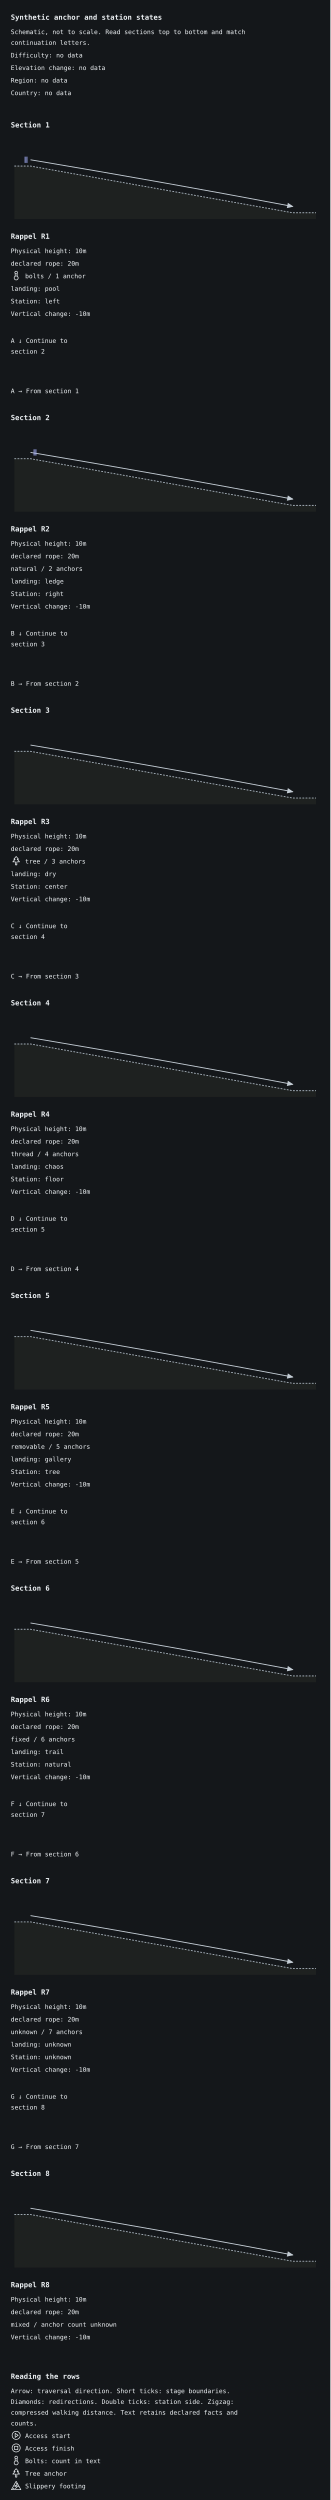
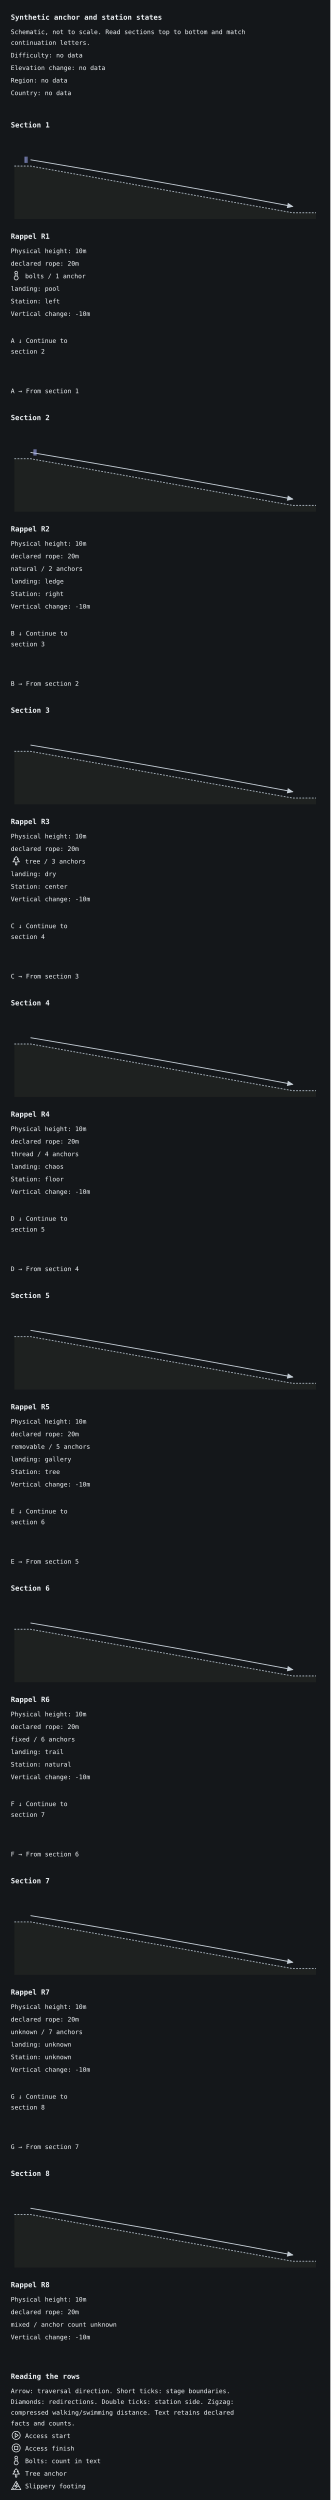
<svg xmlns="http://www.w3.org/2000/svg" role="img" lang="en" xml:lang="en" aria-labelledby="anchors-dark-title" aria-describedby="anchors-dark-description" viewBox="0 0 736 5570" width="736" height="5570" style="max-width: none; min-width: 736px; height: auto;" data-vrl-flow="rows">
  <defs>
    <marker id="anchors-dark-arrow" markerWidth="8" markerHeight="8" refX="6" refY="3" orient="auto" markerUnits="strokeWidth">
      <path d="M0,0 L0,6 L7,3 z" fill="#c3ccd4" />
    </marker>
  </defs>
  <rect x="0" y="0" width="736" height="5570" fill="#14171a" />
  <text x="24" y="44" font-family="ui-monospace, monospace" font-size="16" font-weight="700" fill="#eef2f5" xml:space="preserve">Synthetic anchor and station states</text>
  <text x="24" y="76" font-family="ui-monospace, monospace" font-size="14" font-weight="400" fill="#eef2f5" xml:space="preserve">Schematic, not to scale. Read sections top to bottom and match </text>
  <text x="24" y="100" font-family="ui-monospace, monospace" font-size="14" font-weight="400" fill="#eef2f5" xml:space="preserve">continuation letters.</text>
  <text x="24" y="128" font-family="ui-monospace, monospace" font-size="14" font-weight="400" fill="#eef2f5" xml:space="preserve">Difficulty: no data</text>
  <text x="24" y="156" font-family="ui-monospace, monospace" font-size="14" font-weight="400" fill="#eef2f5" xml:space="preserve">Elevation change: no data</text>
  <text x="24" y="184" font-family="ui-monospace, monospace" font-size="14" font-weight="400" fill="#eef2f5" xml:space="preserve">Region: no data</text>
  <text x="24" y="212" font-family="ui-monospace, monospace" font-size="14" font-weight="400" fill="#eef2f5" xml:space="preserve">Country: no data</text>
  <g class="vrl-row" data-section="1" data-elements="0">
    <text x="24" y="284" font-family="ui-monospace, monospace" font-size="16" font-weight="700" fill="#eef2f5" xml:space="preserve">Section 1</text>
    <path class="vrl-row-wash" d="M 32 370 L 68 370 L 652 474 L 704 474 L 704 488 L 32 488 Z" fill="#2e3129" fill-opacity="0.4" stroke="none" stroke-width="2" />
    <path class="vrl-row-contour" d="M 32 370 L 68 370 L 652 474 L 704 474" fill="none" fill-opacity="0.4" stroke="#a8b3bd" stroke-width="2" stroke-dasharray="4 3" />
    <path class="vrl-row-technical" d="M 68 356 C 274.667 390.667 469.333 425.333 652 460" fill="none" fill-opacity="0.4" stroke="#c3ccd4" stroke-width="2" marker-end="url(#anchors-dark-arrow)" />
    <path class="vrl-row-station" d="M 60 349 L 60 363" fill="none" fill-opacity="0.4" stroke="#a9b3ff" stroke-width="2" />
    <path class="vrl-row-station" d="M 56 349 L 56 363" fill="none" fill-opacity="0.4" stroke="#a9b3ff" stroke-width="2" />
    <text x="24" y="532" font-family="ui-monospace, monospace" font-size="16" font-weight="700" fill="#eef2f5" xml:space="preserve" data-element="0">Rappel R1</text>
    <text x="24" y="564" font-family="ui-monospace, monospace" font-size="14" font-weight="400" fill="#eef2f5" xml:space="preserve" data-element="0">Physical height: 10m</text>
    <text x="24" y="592" font-family="ui-monospace, monospace" font-size="14" font-weight="400" fill="#eef2f5" xml:space="preserve" data-element="0">declared rope: 20m</text>
    <text x="56" y="620" font-family="ui-monospace, monospace" font-size="14" font-weight="400" fill="#eef2f5" xml:space="preserve" data-element="0">bolts / 1 anchor</text>
    <text x="24" y="648" font-family="ui-monospace, monospace" font-size="14" font-weight="400" fill="#eef2f5" xml:space="preserve" data-element="0">landing: pool</text>
    <text x="24" y="676" font-family="ui-monospace, monospace" font-size="14" font-weight="400" fill="#eef2f5" xml:space="preserve" data-element="0">Station: left</text>
    <text x="24" y="704" font-family="ui-monospace, monospace" font-size="14" font-weight="400" fill="#eef2f5" xml:space="preserve" data-element="0">Vertical change: -10m</text>
    <g class="vrl-annotation-icon" data-vrl-icon="bolt" aria-hidden="true" focusable="false" transform="translate(24 602) scale(0.75)" color="#eef2f5">
      <g fill="none" stroke="currentColor" stroke-width="2" stroke-linecap="round" stroke-linejoin="round">
        <path d="M 12 7 a 4 4 0 1 0 8 0 a 4 4 0 1 0 -8 0" />
        <path d="M 10 23 a 6 6 0 1 0 12 0 a 6 6 0 1 0 -12 0" />
        <path d="M 13 11 v 6 M 19 11 v 6" />
      </g>
    </g>
    <g class="vrl-continuation" data-code="A" data-role="out" data-section="2">
      <text x="24" y="764" font-family="ui-monospace, monospace" font-size="14" font-weight="400" fill="#eef2f5" xml:space="preserve">A ↓ Continue to </text>
      <text x="24" y="788" font-family="ui-monospace, monospace" font-size="14" font-weight="400" fill="#eef2f5" xml:space="preserve">section 2</text>
    </g>
  </g>
  <g class="vrl-row" data-section="2" data-elements="1">
    <g class="vrl-continuation" data-code="A" data-role="in" data-section="1">
      <text x="24" y="876" font-family="ui-monospace, monospace" font-size="14" font-weight="400" fill="#eef2f5" xml:space="preserve">A → From section 1</text>
    </g>
    <text x="24" y="936" font-family="ui-monospace, monospace" font-size="16" font-weight="700" fill="#eef2f5" xml:space="preserve">Section 2</text>
    <path class="vrl-row-wash" d="M 32 1022 L 68 1022 L 652 1126 L 704 1126 L 704 1140 L 32 1140 Z" fill="#2e3129" fill-opacity="0.4" stroke="none" stroke-width="2" />
    <path class="vrl-row-contour" d="M 32 1022 L 68 1022 L 652 1126 L 704 1126" fill="none" fill-opacity="0.4" stroke="#a8b3bd" stroke-width="2" stroke-dasharray="4 3" />
    <path class="vrl-row-technical" d="M 68 1008 C 274.667 1042.667 469.333 1077.333 652 1112" fill="none" fill-opacity="0.4" stroke="#c3ccd4" stroke-width="2" marker-end="url(#anchors-dark-arrow)" />
    <path class="vrl-row-station" d="M 76 1001 L 76 1015" fill="none" fill-opacity="0.4" stroke="#a9b3ff" stroke-width="2" />
    <path class="vrl-row-station" d="M 80 1001 L 80 1015" fill="none" fill-opacity="0.4" stroke="#a9b3ff" stroke-width="2" />
    <text x="24" y="1184" font-family="ui-monospace, monospace" font-size="16" font-weight="700" fill="#eef2f5" xml:space="preserve" data-element="1">Rappel R2</text>
    <text x="24" y="1216" font-family="ui-monospace, monospace" font-size="14" font-weight="400" fill="#eef2f5" xml:space="preserve" data-element="1">Physical height: 10m</text>
    <text x="24" y="1244" font-family="ui-monospace, monospace" font-size="14" font-weight="400" fill="#eef2f5" xml:space="preserve" data-element="1">declared rope: 20m</text>
    <text x="24" y="1272" font-family="ui-monospace, monospace" font-size="14" font-weight="400" fill="#eef2f5" xml:space="preserve" data-element="1">natural / 2 anchors</text>
    <text x="24" y="1300" font-family="ui-monospace, monospace" font-size="14" font-weight="400" fill="#eef2f5" xml:space="preserve" data-element="1">landing: ledge</text>
    <text x="24" y="1328" font-family="ui-monospace, monospace" font-size="14" font-weight="400" fill="#eef2f5" xml:space="preserve" data-element="1">Station: right</text>
    <text x="24" y="1356" font-family="ui-monospace, monospace" font-size="14" font-weight="400" fill="#eef2f5" xml:space="preserve" data-element="1">Vertical change: -10m</text>
    <g class="vrl-continuation" data-code="B" data-role="out" data-section="3">
      <text x="24" y="1416" font-family="ui-monospace, monospace" font-size="14" font-weight="400" fill="#eef2f5" xml:space="preserve">B ↓ Continue to </text>
      <text x="24" y="1440" font-family="ui-monospace, monospace" font-size="14" font-weight="400" fill="#eef2f5" xml:space="preserve">section 3</text>
    </g>
  </g>
  <g class="vrl-row" data-section="3" data-elements="2">
    <g class="vrl-continuation" data-code="B" data-role="in" data-section="2">
      <text x="24" y="1528" font-family="ui-monospace, monospace" font-size="14" font-weight="400" fill="#eef2f5" xml:space="preserve">B → From section 2</text>
    </g>
    <text x="24" y="1588" font-family="ui-monospace, monospace" font-size="16" font-weight="700" fill="#eef2f5" xml:space="preserve">Section 3</text>
    <path class="vrl-row-wash" d="M 32 1674 L 68 1674 L 652 1778 L 704 1778 L 704 1792 L 32 1792 Z" fill="#2e3129" fill-opacity="0.4" stroke="none" stroke-width="2" />
    <path class="vrl-row-contour" d="M 32 1674 L 68 1674 L 652 1778 L 704 1778" fill="none" fill-opacity="0.4" stroke="#a8b3bd" stroke-width="2" stroke-dasharray="4 3" />
    <path class="vrl-row-technical" d="M 68 1660 C 274.667 1694.667 469.333 1729.333 652 1764" fill="none" fill-opacity="0.4" stroke="#c3ccd4" stroke-width="2" marker-end="url(#anchors-dark-arrow)" />
    <text x="24" y="1836" font-family="ui-monospace, monospace" font-size="16" font-weight="700" fill="#eef2f5" xml:space="preserve" data-element="2">Rappel R3</text>
    <text x="24" y="1868" font-family="ui-monospace, monospace" font-size="14" font-weight="400" fill="#eef2f5" xml:space="preserve" data-element="2">Physical height: 10m</text>
    <text x="24" y="1896" font-family="ui-monospace, monospace" font-size="14" font-weight="400" fill="#eef2f5" xml:space="preserve" data-element="2">declared rope: 20m</text>
    <text x="56" y="1924" font-family="ui-monospace, monospace" font-size="14" font-weight="400" fill="#eef2f5" xml:space="preserve" data-element="2">tree / 3 anchors</text>
    <text x="24" y="1952" font-family="ui-monospace, monospace" font-size="14" font-weight="400" fill="#eef2f5" xml:space="preserve" data-element="2">landing: dry</text>
    <text x="24" y="1980" font-family="ui-monospace, monospace" font-size="14" font-weight="400" fill="#eef2f5" xml:space="preserve" data-element="2">Station: center</text>
    <text x="24" y="2008" font-family="ui-monospace, monospace" font-size="14" font-weight="400" fill="#eef2f5" xml:space="preserve" data-element="2">Vertical change: -10m</text>
    <g class="vrl-annotation-icon" data-vrl-icon="tree" aria-hidden="true" focusable="false" transform="translate(24 1906) scale(0.75)" color="#eef2f5">
      <g fill="none" stroke="currentColor" stroke-width="2" stroke-linecap="round" stroke-linejoin="round">
        <path d="M 16 3 9 11 h 4 l -7 8 h 8 v 9 h 4 v -9 h 8 l -7 -8 h 4 Z" />
      </g>
    </g>
    <g class="vrl-continuation" data-code="C" data-role="out" data-section="4">
      <text x="24" y="2068" font-family="ui-monospace, monospace" font-size="14" font-weight="400" fill="#eef2f5" xml:space="preserve">C ↓ Continue to </text>
      <text x="24" y="2092" font-family="ui-monospace, monospace" font-size="14" font-weight="400" fill="#eef2f5" xml:space="preserve">section 4</text>
    </g>
  </g>
  <g class="vrl-row" data-section="4" data-elements="3">
    <g class="vrl-continuation" data-code="C" data-role="in" data-section="3">
      <text x="24" y="2180" font-family="ui-monospace, monospace" font-size="14" font-weight="400" fill="#eef2f5" xml:space="preserve">C → From section 3</text>
    </g>
    <text x="24" y="2240" font-family="ui-monospace, monospace" font-size="16" font-weight="700" fill="#eef2f5" xml:space="preserve">Section 4</text>
    <path class="vrl-row-wash" d="M 32 2326 L 68 2326 L 652 2430 L 704 2430 L 704 2444 L 32 2444 Z" fill="#2e3129" fill-opacity="0.4" stroke="none" stroke-width="2" />
    <path class="vrl-row-contour" d="M 32 2326 L 68 2326 L 652 2430 L 704 2430" fill="none" fill-opacity="0.4" stroke="#a8b3bd" stroke-width="2" stroke-dasharray="4 3" />
    <path class="vrl-row-technical" d="M 68 2312 C 274.667 2346.667 469.333 2381.333 652 2416" fill="none" fill-opacity="0.4" stroke="#c3ccd4" stroke-width="2" marker-end="url(#anchors-dark-arrow)" />
    <text x="24" y="2488" font-family="ui-monospace, monospace" font-size="16" font-weight="700" fill="#eef2f5" xml:space="preserve" data-element="3">Rappel R4</text>
    <text x="24" y="2520" font-family="ui-monospace, monospace" font-size="14" font-weight="400" fill="#eef2f5" xml:space="preserve" data-element="3">Physical height: 10m</text>
    <text x="24" y="2548" font-family="ui-monospace, monospace" font-size="14" font-weight="400" fill="#eef2f5" xml:space="preserve" data-element="3">declared rope: 20m</text>
    <text x="24" y="2576" font-family="ui-monospace, monospace" font-size="14" font-weight="400" fill="#eef2f5" xml:space="preserve" data-element="3">thread / 4 anchors</text>
    <text x="24" y="2604" font-family="ui-monospace, monospace" font-size="14" font-weight="400" fill="#eef2f5" xml:space="preserve" data-element="3">landing: chaos</text>
    <text x="24" y="2632" font-family="ui-monospace, monospace" font-size="14" font-weight="400" fill="#eef2f5" xml:space="preserve" data-element="3">Station: floor</text>
    <text x="24" y="2660" font-family="ui-monospace, monospace" font-size="14" font-weight="400" fill="#eef2f5" xml:space="preserve" data-element="3">Vertical change: -10m</text>
    <g class="vrl-continuation" data-code="D" data-role="out" data-section="5">
      <text x="24" y="2720" font-family="ui-monospace, monospace" font-size="14" font-weight="400" fill="#eef2f5" xml:space="preserve">D ↓ Continue to </text>
      <text x="24" y="2744" font-family="ui-monospace, monospace" font-size="14" font-weight="400" fill="#eef2f5" xml:space="preserve">section 5</text>
    </g>
  </g>
  <g class="vrl-row" data-section="5" data-elements="4">
    <g class="vrl-continuation" data-code="D" data-role="in" data-section="4">
      <text x="24" y="2832" font-family="ui-monospace, monospace" font-size="14" font-weight="400" fill="#eef2f5" xml:space="preserve">D → From section 4</text>
    </g>
    <text x="24" y="2892" font-family="ui-monospace, monospace" font-size="16" font-weight="700" fill="#eef2f5" xml:space="preserve">Section 5</text>
    <path class="vrl-row-wash" d="M 32 2978 L 68 2978 L 652 3082 L 704 3082 L 704 3096 L 32 3096 Z" fill="#2e3129" fill-opacity="0.4" stroke="none" stroke-width="2" />
    <path class="vrl-row-contour" d="M 32 2978 L 68 2978 L 652 3082 L 704 3082" fill="none" fill-opacity="0.4" stroke="#a8b3bd" stroke-width="2" stroke-dasharray="4 3" />
    <path class="vrl-row-technical" d="M 68 2964 C 274.667 2998.667 469.333 3033.333 652 3068" fill="none" fill-opacity="0.4" stroke="#c3ccd4" stroke-width="2" marker-end="url(#anchors-dark-arrow)" />
    <text x="24" y="3140" font-family="ui-monospace, monospace" font-size="16" font-weight="700" fill="#eef2f5" xml:space="preserve" data-element="4">Rappel R5</text>
    <text x="24" y="3172" font-family="ui-monospace, monospace" font-size="14" font-weight="400" fill="#eef2f5" xml:space="preserve" data-element="4">Physical height: 10m</text>
    <text x="24" y="3200" font-family="ui-monospace, monospace" font-size="14" font-weight="400" fill="#eef2f5" xml:space="preserve" data-element="4">declared rope: 20m</text>
    <text x="24" y="3228" font-family="ui-monospace, monospace" font-size="14" font-weight="400" fill="#eef2f5" xml:space="preserve" data-element="4">removable / 5 anchors</text>
    <text x="24" y="3256" font-family="ui-monospace, monospace" font-size="14" font-weight="400" fill="#eef2f5" xml:space="preserve" data-element="4">landing: gallery</text>
    <text x="24" y="3284" font-family="ui-monospace, monospace" font-size="14" font-weight="400" fill="#eef2f5" xml:space="preserve" data-element="4">Station: tree</text>
    <text x="24" y="3312" font-family="ui-monospace, monospace" font-size="14" font-weight="400" fill="#eef2f5" xml:space="preserve" data-element="4">Vertical change: -10m</text>
    <g class="vrl-continuation" data-code="E" data-role="out" data-section="6">
      <text x="24" y="3372" font-family="ui-monospace, monospace" font-size="14" font-weight="400" fill="#eef2f5" xml:space="preserve">E ↓ Continue to </text>
      <text x="24" y="3396" font-family="ui-monospace, monospace" font-size="14" font-weight="400" fill="#eef2f5" xml:space="preserve">section 6</text>
    </g>
  </g>
  <g class="vrl-row" data-section="6" data-elements="5">
    <g class="vrl-continuation" data-code="E" data-role="in" data-section="5">
      <text x="24" y="3484" font-family="ui-monospace, monospace" font-size="14" font-weight="400" fill="#eef2f5" xml:space="preserve">E → From section 5</text>
    </g>
    <text x="24" y="3544" font-family="ui-monospace, monospace" font-size="16" font-weight="700" fill="#eef2f5" xml:space="preserve">Section 6</text>
    <path class="vrl-row-wash" d="M 32 3630 L 68 3630 L 652 3734 L 704 3734 L 704 3748 L 32 3748 Z" fill="#2e3129" fill-opacity="0.4" stroke="none" stroke-width="2" />
    <path class="vrl-row-contour" d="M 32 3630 L 68 3630 L 652 3734 L 704 3734" fill="none" fill-opacity="0.4" stroke="#a8b3bd" stroke-width="2" stroke-dasharray="4 3" />
    <path class="vrl-row-technical" d="M 68 3616 C 274.667 3650.667 469.333 3685.333 652 3720" fill="none" fill-opacity="0.4" stroke="#c3ccd4" stroke-width="2" marker-end="url(#anchors-dark-arrow)" />
    <text x="24" y="3792" font-family="ui-monospace, monospace" font-size="16" font-weight="700" fill="#eef2f5" xml:space="preserve" data-element="5">Rappel R6</text>
    <text x="24" y="3824" font-family="ui-monospace, monospace" font-size="14" font-weight="400" fill="#eef2f5" xml:space="preserve" data-element="5">Physical height: 10m</text>
    <text x="24" y="3852" font-family="ui-monospace, monospace" font-size="14" font-weight="400" fill="#eef2f5" xml:space="preserve" data-element="5">declared rope: 20m</text>
    <text x="24" y="3880" font-family="ui-monospace, monospace" font-size="14" font-weight="400" fill="#eef2f5" xml:space="preserve" data-element="5">fixed / 6 anchors</text>
    <text x="24" y="3908" font-family="ui-monospace, monospace" font-size="14" font-weight="400" fill="#eef2f5" xml:space="preserve" data-element="5">landing: trail</text>
    <text x="24" y="3936" font-family="ui-monospace, monospace" font-size="14" font-weight="400" fill="#eef2f5" xml:space="preserve" data-element="5">Station: natural</text>
    <text x="24" y="3964" font-family="ui-monospace, monospace" font-size="14" font-weight="400" fill="#eef2f5" xml:space="preserve" data-element="5">Vertical change: -10m</text>
    <g class="vrl-continuation" data-code="F" data-role="out" data-section="7">
      <text x="24" y="4024" font-family="ui-monospace, monospace" font-size="14" font-weight="400" fill="#eef2f5" xml:space="preserve">F ↓ Continue to </text>
      <text x="24" y="4048" font-family="ui-monospace, monospace" font-size="14" font-weight="400" fill="#eef2f5" xml:space="preserve">section 7</text>
    </g>
  </g>
  <g class="vrl-row" data-section="7" data-elements="6">
    <g class="vrl-continuation" data-code="F" data-role="in" data-section="6">
      <text x="24" y="4136" font-family="ui-monospace, monospace" font-size="14" font-weight="400" fill="#eef2f5" xml:space="preserve">F → From section 6</text>
    </g>
    <text x="24" y="4196" font-family="ui-monospace, monospace" font-size="16" font-weight="700" fill="#eef2f5" xml:space="preserve">Section 7</text>
    <path class="vrl-row-wash" d="M 32 4282 L 68 4282 L 652 4386 L 704 4386 L 704 4400 L 32 4400 Z" fill="#2e3129" fill-opacity="0.4" stroke="none" stroke-width="2" />
    <path class="vrl-row-contour" d="M 32 4282 L 68 4282 L 652 4386 L 704 4386" fill="none" fill-opacity="0.4" stroke="#a8b3bd" stroke-width="2" stroke-dasharray="4 3" />
    <path class="vrl-row-technical" d="M 68 4268 C 274.667 4302.667 469.333 4337.333 652 4372" fill="none" fill-opacity="0.4" stroke="#c3ccd4" stroke-width="2" marker-end="url(#anchors-dark-arrow)" />
    <text x="24" y="4444" font-family="ui-monospace, monospace" font-size="16" font-weight="700" fill="#eef2f5" xml:space="preserve" data-element="6">Rappel R7</text>
    <text x="24" y="4476" font-family="ui-monospace, monospace" font-size="14" font-weight="400" fill="#eef2f5" xml:space="preserve" data-element="6">Physical height: 10m</text>
    <text x="24" y="4504" font-family="ui-monospace, monospace" font-size="14" font-weight="400" fill="#eef2f5" xml:space="preserve" data-element="6">declared rope: 20m</text>
    <text x="24" y="4532" font-family="ui-monospace, monospace" font-size="14" font-weight="400" fill="#eef2f5" xml:space="preserve" data-element="6">unknown / 7 anchors</text>
    <text x="24" y="4560" font-family="ui-monospace, monospace" font-size="14" font-weight="400" fill="#eef2f5" xml:space="preserve" data-element="6">landing: unknown</text>
    <text x="24" y="4588" font-family="ui-monospace, monospace" font-size="14" font-weight="400" fill="#eef2f5" xml:space="preserve" data-element="6">Station: unknown</text>
    <text x="24" y="4616" font-family="ui-monospace, monospace" font-size="14" font-weight="400" fill="#eef2f5" xml:space="preserve" data-element="6">Vertical change: -10m</text>
    <g class="vrl-continuation" data-code="G" data-role="out" data-section="8">
      <text x="24" y="4676" font-family="ui-monospace, monospace" font-size="14" font-weight="400" fill="#eef2f5" xml:space="preserve">G ↓ Continue to </text>
      <text x="24" y="4700" font-family="ui-monospace, monospace" font-size="14" font-weight="400" fill="#eef2f5" xml:space="preserve">section 8</text>
    </g>
  </g>
  <g class="vrl-row" data-section="8" data-elements="7">
    <g class="vrl-continuation" data-code="G" data-role="in" data-section="7">
      <text x="24" y="4788" font-family="ui-monospace, monospace" font-size="14" font-weight="400" fill="#eef2f5" xml:space="preserve">G → From section 7</text>
    </g>
    <text x="24" y="4848" font-family="ui-monospace, monospace" font-size="16" font-weight="700" fill="#eef2f5" xml:space="preserve">Section 8</text>
    <path class="vrl-row-wash" d="M 32 4934 L 68 4934 L 652 5038 L 704 5038 L 704 5052 L 32 5052 Z" fill="#2e3129" fill-opacity="0.4" stroke="none" stroke-width="2" />
    <path class="vrl-row-contour" d="M 32 4934 L 68 4934 L 652 5038 L 704 5038" fill="none" fill-opacity="0.4" stroke="#a8b3bd" stroke-width="2" stroke-dasharray="4 3" />
    <path class="vrl-row-technical" d="M 68 4920 C 274.667 4954.667 469.333 4989.333 652 5024" fill="none" fill-opacity="0.4" stroke="#c3ccd4" stroke-width="2" marker-end="url(#anchors-dark-arrow)" />
    <text x="24" y="5096" font-family="ui-monospace, monospace" font-size="16" font-weight="700" fill="#eef2f5" xml:space="preserve" data-element="7">Rappel R8</text>
    <text x="24" y="5128" font-family="ui-monospace, monospace" font-size="14" font-weight="400" fill="#eef2f5" xml:space="preserve" data-element="7">Physical height: 10m</text>
    <text x="24" y="5156" font-family="ui-monospace, monospace" font-size="14" font-weight="400" fill="#eef2f5" xml:space="preserve" data-element="7">declared rope: 20m</text>
    <text x="24" y="5184" font-family="ui-monospace, monospace" font-size="14" font-weight="400" fill="#eef2f5" xml:space="preserve" data-element="7">mixed / anchor count unknown</text>
    <text x="24" y="5212" font-family="ui-monospace, monospace" font-size="14" font-weight="400" fill="#eef2f5" xml:space="preserve" data-element="7">Vertical change: -10m</text>
  </g>
  <text x="24" y="5300" font-family="ui-monospace, monospace" font-size="16" font-weight="700" fill="#eef2f5" xml:space="preserve">Reading the rows</text>
  <text x="24" y="5332" font-family="ui-monospace, monospace" font-size="14" font-weight="400" fill="#eef2f5" xml:space="preserve">Arrow: traversal direction. Short ticks: stage boundaries. </text>
  <text x="24" y="5356" font-family="ui-monospace, monospace" font-size="14" font-weight="400" fill="#eef2f5" xml:space="preserve">Diamonds: redirections. Double ticks: station side. Zigzag: </text>
-   <text x="24" y="5380" font-family="ui-monospace, monospace" font-size="14" font-weight="400" fill="#eef2f5" xml:space="preserve">compressed walking distance. Text retains declared facts and </text>
-   <text x="24" y="5404" font-family="ui-monospace, monospace" font-size="14" font-weight="400" fill="#eef2f5" xml:space="preserve">counts.</text>
+   <text x="24" y="5380" font-family="ui-monospace, monospace" font-size="14" font-weight="400" fill="#eef2f5" xml:space="preserve">compressed walking/swimming distance. Text retains declared </text>
+   <text x="24" y="5404" font-family="ui-monospace, monospace" font-size="14" font-weight="400" fill="#eef2f5" xml:space="preserve">facts and counts.</text>
  <text x="56" y="5432" font-family="ui-monospace, monospace" font-size="14" font-weight="400" fill="#eef2f5" xml:space="preserve">Access start</text>
  <text x="56" y="5460" font-family="ui-monospace, monospace" font-size="14" font-weight="400" fill="#eef2f5" xml:space="preserve">Access finish</text>
  <text x="56" y="5488" font-family="ui-monospace, monospace" font-size="14" font-weight="400" fill="#eef2f5" xml:space="preserve">Bolts: count in text</text>
  <text x="56" y="5516" font-family="ui-monospace, monospace" font-size="14" font-weight="400" fill="#eef2f5" xml:space="preserve">Tree anchor</text>
  <text x="56" y="5544" font-family="ui-monospace, monospace" font-size="14" font-weight="400" fill="#eef2f5" xml:space="preserve">Slippery footing</text>
  <g class="vrl-annotation-icon" data-vrl-icon="start" aria-hidden="true" focusable="false" transform="translate(24 5414) scale(0.75)" color="#eef2f5">
    <g fill="none" stroke="currentColor" stroke-width="2" stroke-linecap="round" stroke-linejoin="round">
      <path d="M 4 16 a 12 12 0 1 0 24 0 a 12 12 0 1 0 -24 0" />
      <path d="M 13 10 22 16 13 22 Z" />
    </g>
  </g>
  <g class="vrl-annotation-icon" data-vrl-icon="finish" aria-hidden="true" focusable="false" transform="translate(24 5442) scale(0.75)" color="#eef2f5">
    <g fill="none" stroke="currentColor" stroke-width="2" stroke-linecap="round" stroke-linejoin="round">
      <path d="M 4 16 a 12 12 0 1 0 24 0 a 12 12 0 1 0 -24 0" />
      <path d="M 11 11 h 10 v 10 H 11 Z" />
    </g>
  </g>
  <g class="vrl-annotation-icon" data-vrl-icon="bolt" aria-hidden="true" focusable="false" transform="translate(24 5470) scale(0.75)" color="#eef2f5">
    <g fill="none" stroke="currentColor" stroke-width="2" stroke-linecap="round" stroke-linejoin="round">
      <path d="M 12 7 a 4 4 0 1 0 8 0 a 4 4 0 1 0 -8 0" />
      <path d="M 10 23 a 6 6 0 1 0 12 0 a 6 6 0 1 0 -12 0" />
      <path d="M 13 11 v 6 M 19 11 v 6" />
    </g>
  </g>
  <g class="vrl-annotation-icon" data-vrl-icon="tree" aria-hidden="true" focusable="false" transform="translate(24 5498) scale(0.75)" color="#eef2f5">
    <g fill="none" stroke="currentColor" stroke-width="2" stroke-linecap="round" stroke-linejoin="round">
      <path d="M 16 3 9 11 h 4 l -7 8 h 8 v 9 h 4 v -9 h 8 l -7 -8 h 4 Z" />
    </g>
  </g>
  <g class="vrl-annotation-icon" data-vrl-icon="slippery" aria-hidden="true" focusable="false" transform="translate(24 5526) scale(0.75)" color="#eef2f5">
    <g fill="none" stroke="currentColor" stroke-width="2" stroke-linecap="round" stroke-linejoin="round">
      <path d="M 16 3 30 28 H 2 Z" />
      <path d="M 16.5 11 a 1.5 1.5 0 1 0 3 0 a 1.5 1.5 0 1 0 -3 0" />
      <path d="M 16 15 l -5 2 7 3 5 -2 M 18 20 l -4 5 M 14 16 l 5 -1 M 7 25 h 3" />
    </g>
  </g>
</svg>
